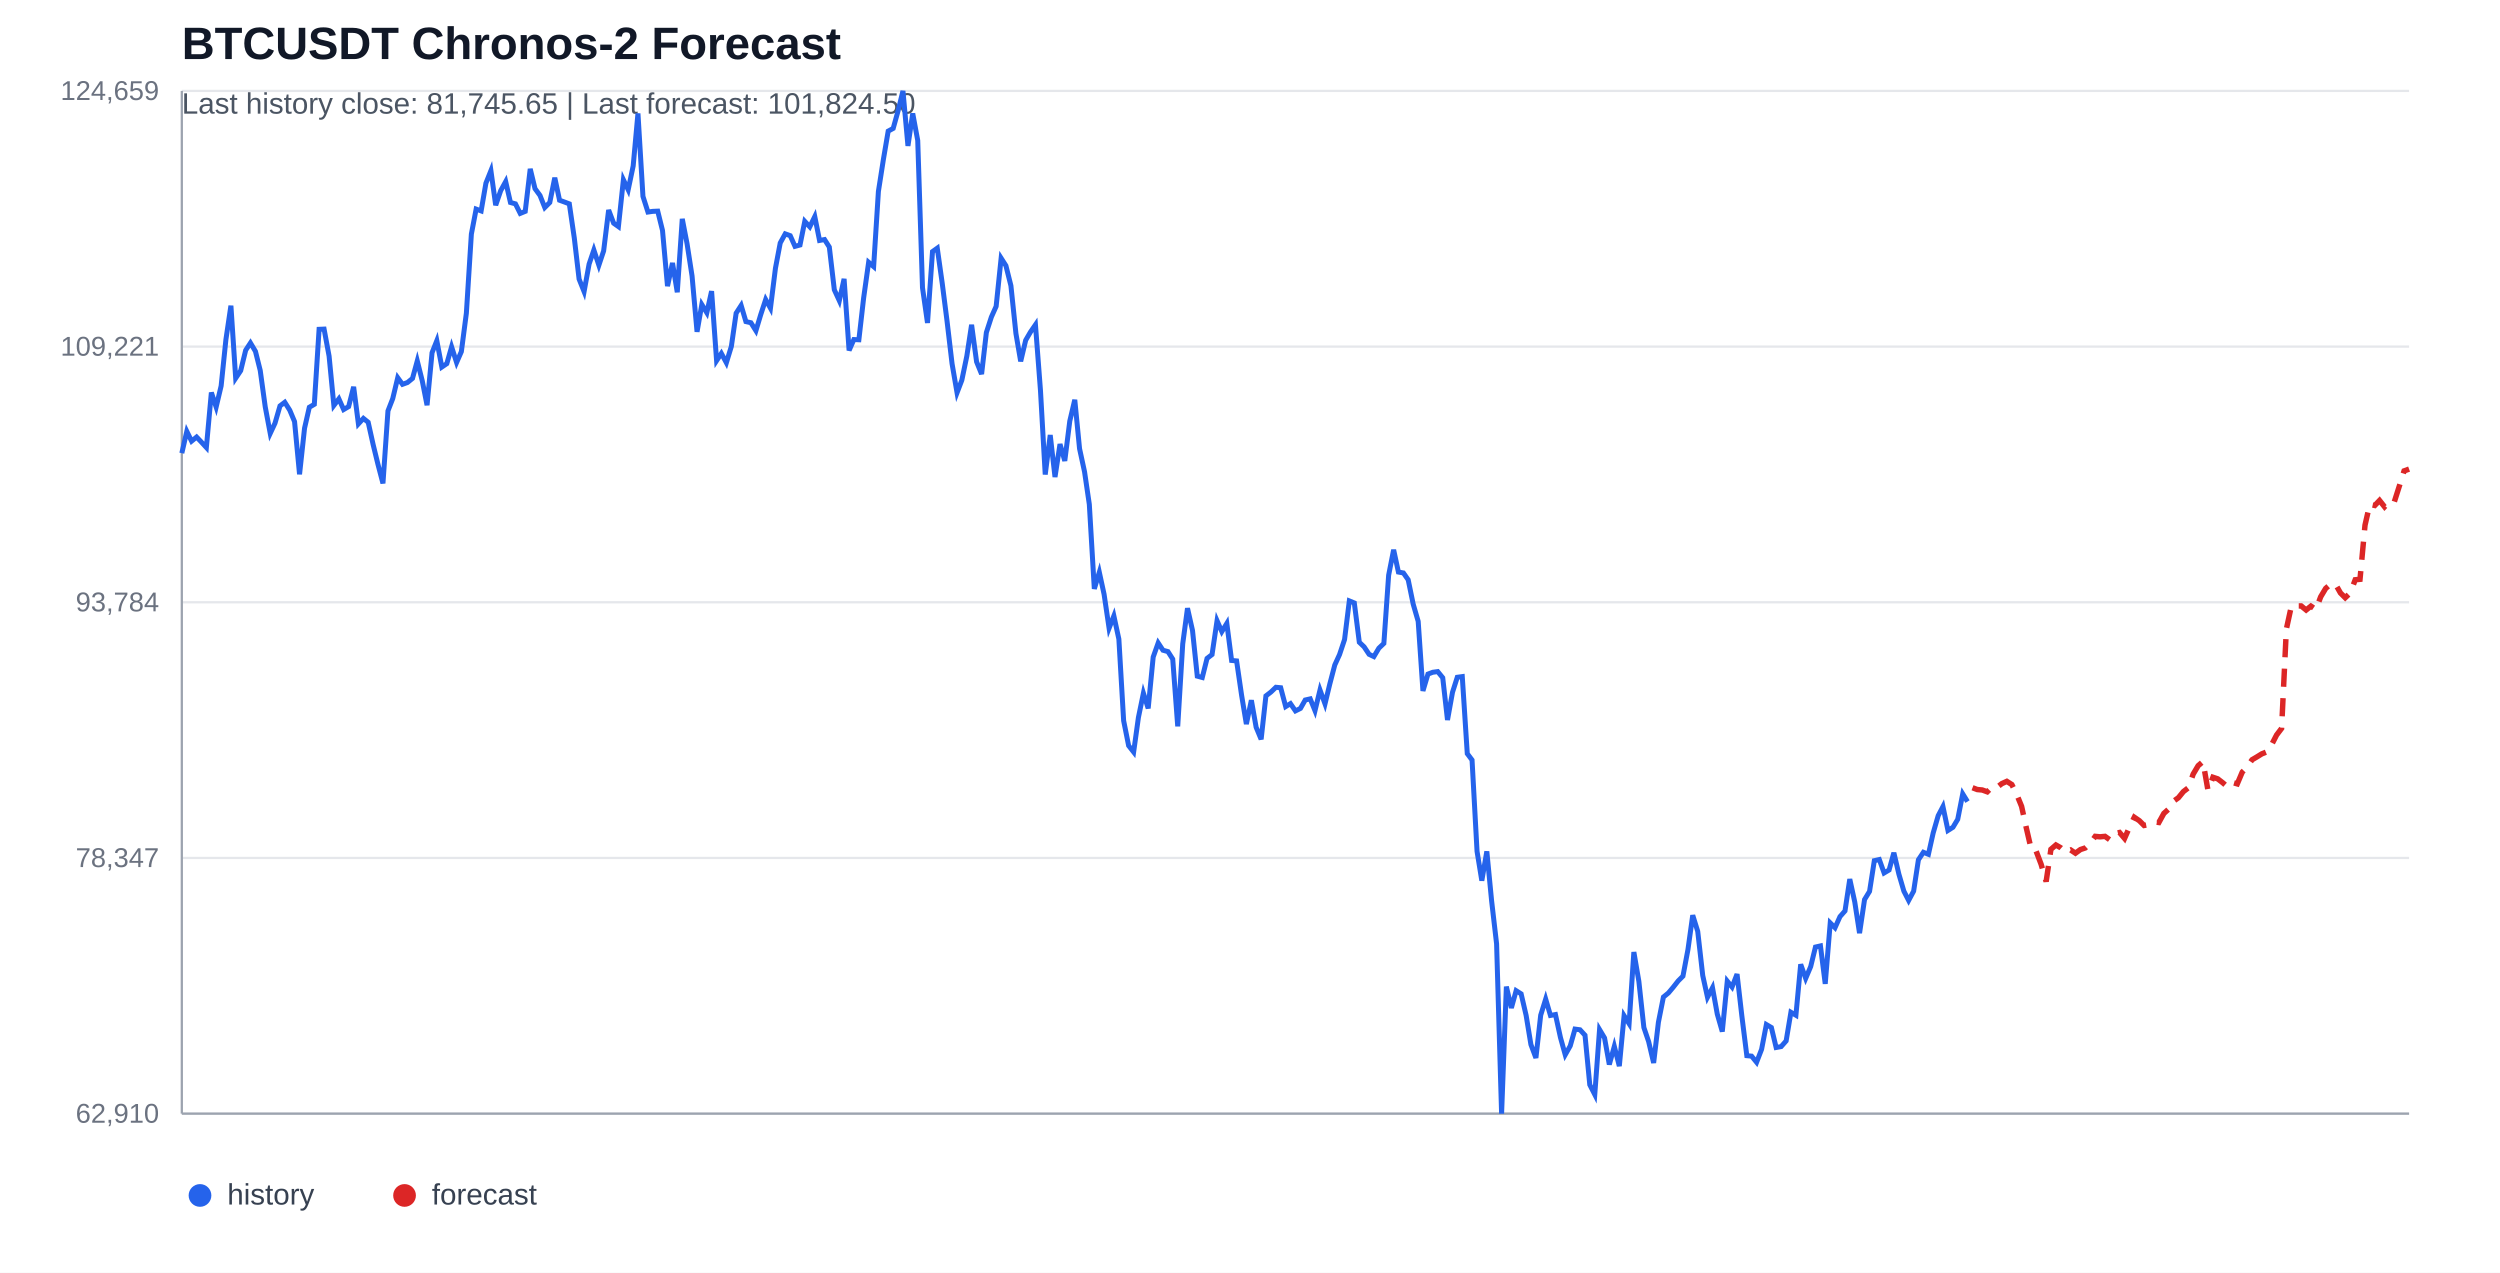
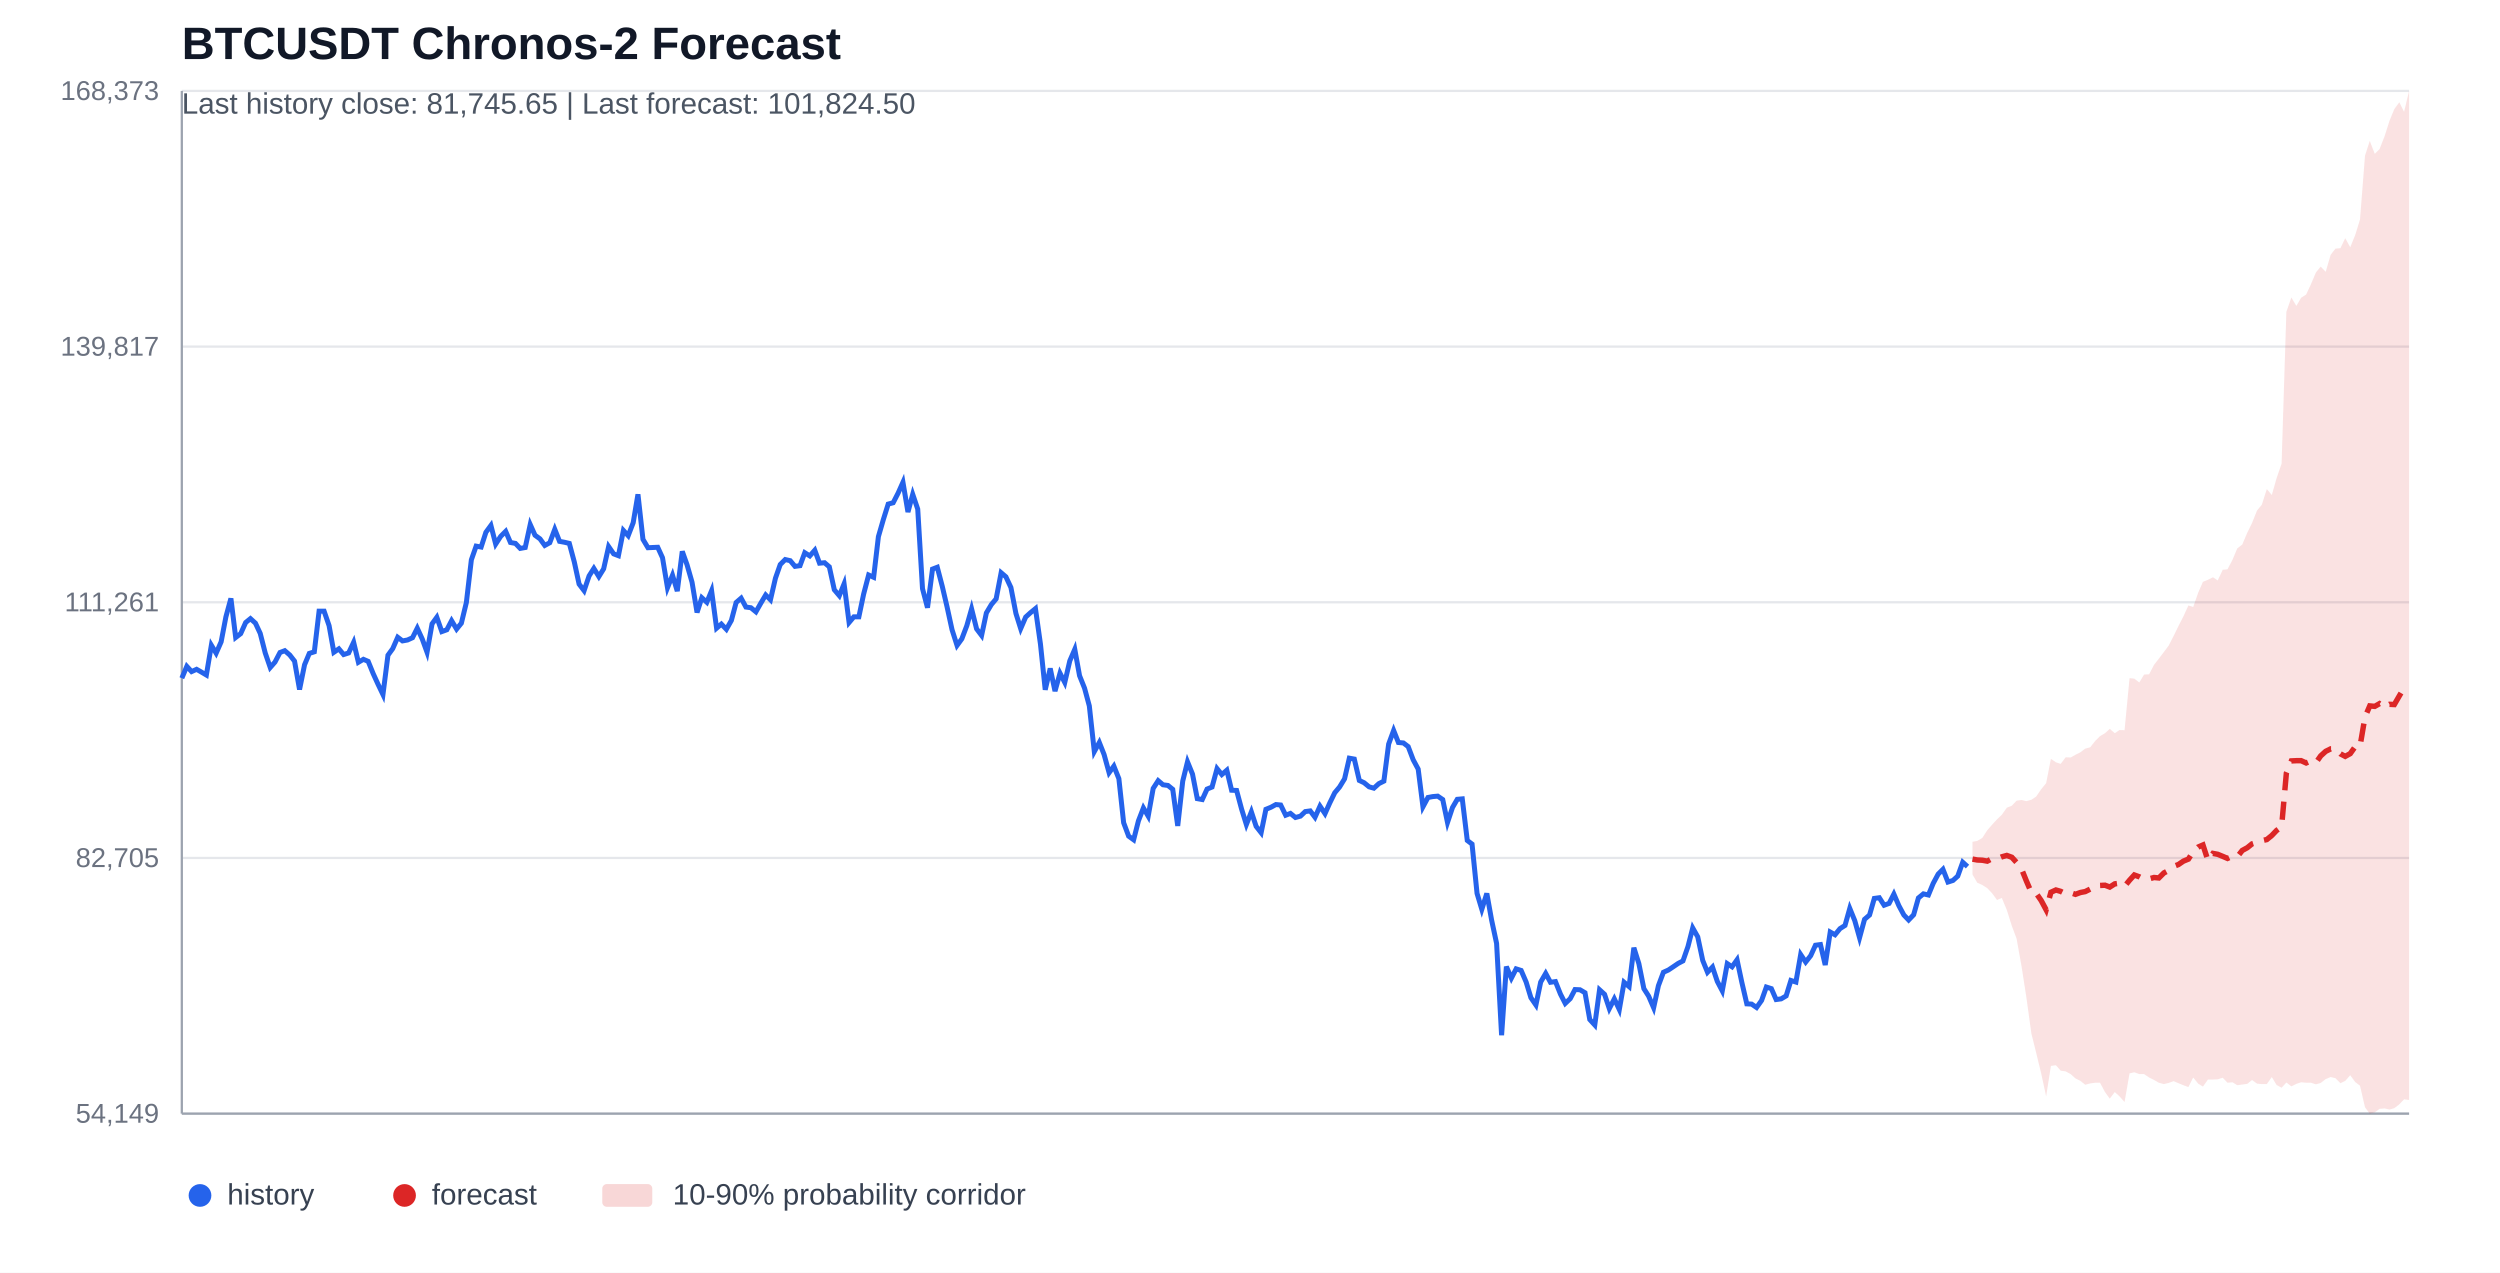
<svg xmlns="http://www.w3.org/2000/svg" width="1100" height="560" viewBox="0 0 1100 560">
  <rect width="100%" height="100%" fill="#ffffff" />
  <text x="80" y="26" font-family="Arial, sans-serif" font-size="20" font-weight="700" fill="#111827">BTCUSDT Chronos-2 Forecast</text>
  <text x="80" y="50" font-family="Arial, sans-serif" font-size="13" fill="#4b5563">Last history close: 81,745.65 | Last forecast: 101,824.50</text>
  <line x1="80" y1="490.0" x2="1060" y2="490.0" stroke="#e5e7eb" stroke-width="1" />
-   <text x="70" y="494.0" text-anchor="end" font-family="Arial, sans-serif" font-size="12" fill="#6b7280">62,910</text>
+   <text x="70" y="494.0" text-anchor="end" font-family="Arial, sans-serif" font-size="12" fill="#6b7280">54,149</text>
  <line x1="80" y1="377.5" x2="1060" y2="377.5" stroke="#e5e7eb" stroke-width="1" />
-   <text x="70" y="381.5" text-anchor="end" font-family="Arial, sans-serif" font-size="12" fill="#6b7280">78,347</text>
+   <text x="70" y="381.5" text-anchor="end" font-family="Arial, sans-serif" font-size="12" fill="#6b7280">82,705</text>
  <line x1="80" y1="265.0" x2="1060" y2="265.0" stroke="#e5e7eb" stroke-width="1" />
-   <text x="70" y="269.0" text-anchor="end" font-family="Arial, sans-serif" font-size="12" fill="#6b7280">93,784</text>
+   <text x="70" y="269.0" text-anchor="end" font-family="Arial, sans-serif" font-size="12" fill="#6b7280">111,261</text>
  <line x1="80" y1="152.5" x2="1060" y2="152.5" stroke="#e5e7eb" stroke-width="1" />
-   <text x="70" y="156.5" text-anchor="end" font-family="Arial, sans-serif" font-size="12" fill="#6b7280">109,221</text>
+   <text x="70" y="156.5" text-anchor="end" font-family="Arial, sans-serif" font-size="12" fill="#6b7280">139,817</text>
  <line x1="80" y1="40.0" x2="1060" y2="40.0" stroke="#e5e7eb" stroke-width="1" />
-   <text x="70" y="44.0" text-anchor="end" font-family="Arial, sans-serif" font-size="12" fill="#6b7280">124,659</text>
+   <text x="70" y="44.0" text-anchor="end" font-family="Arial, sans-serif" font-size="12" fill="#6b7280">168,373</text>
  <line x1="80" y1="40" x2="80" y2="490" stroke="#9ca3af" stroke-width="1" />
  <line x1="80" y1="490" x2="1060" y2="490" stroke="#9ca3af" stroke-width="1" />
-   <path d="M 80.0 199.4 L 82.2 189.8 L 84.3 194.1 L 86.5 192.3 L 88.6 194.5 L 90.8 196.9 L 93.0 172.7 L 95.1 179.1 L 97.3 169.8 L 99.4 149.4 L 101.6 134.5 L 103.7 166.4 L 105.9 163.1 L 108.1 154.1 L 110.2 150.9 L 112.4 154.6 L 114.5 163.0 L 116.7 179.0 L 118.9 190.7 L 121.0 186.2 L 123.2 178.6 L 125.3 177.0 L 127.5 180.5 L 129.6 185.5 L 131.8 208.7 L 134.0 188.4 L 136.1 179.2 L 138.3 177.9 L 140.4 144.9 L 142.6 144.8 L 144.8 156.7 L 146.9 178.4 L 149.1 175.5 L 151.2 180.2 L 153.4 178.9 L 155.6 170.2 L 157.7 186.5 L 159.9 184.1 L 162.0 185.8 L 164.2 195.7 L 166.3 204.3 L 168.5 212.7 L 170.7 180.8 L 172.8 175.4 L 175.0 166.2 L 177.1 169.1 L 179.3 168.3 L 181.5 166.5 L 183.6 158.8 L 185.8 167.6 L 187.9 178.3 L 190.1 155.2 L 192.2 149.9 L 194.4 161.5 L 196.6 160.0 L 198.7 152.6 L 200.9 159.5 L 203.0 154.7 L 205.2 137.8 L 207.4 103.0 L 209.5 92.0 L 211.7 92.8 L 213.8 80.6 L 216.0 75.1 L 218.1 90.3 L 220.3 83.9 L 222.5 79.9 L 224.6 89.1 L 226.8 89.7 L 228.9 93.9 L 231.1 93.0 L 233.3 74.3 L 235.4 83.0 L 237.6 86.0 L 239.7 91.3 L 241.9 89.1 L 244.1 78.2 L 246.2 88.1 L 248.4 88.9 L 250.5 89.7 L 252.7 104.8 L 254.8 122.8 L 257.0 128.3 L 259.2 116.2 L 261.3 110.0 L 263.5 116.7 L 265.6 110.4 L 267.8 92.4 L 270.0 98.2 L 272.1 99.7 L 274.3 79.1 L 276.4 83.5 L 278.6 73.0 L 280.7 49.9 L 282.9 86.4 L 285.1 93.3 L 287.2 93.0 L 289.4 92.9 L 291.5 101.4 L 293.7 125.9 L 295.9 115.7 L 298.0 128.6 L 300.2 96.3 L 302.3 107.2 L 304.5 121.4 L 306.7 146.0 L 308.8 134.0 L 311.0 137.6 L 313.1 128.1 L 315.3 158.7 L 317.4 155.5 L 319.6 159.6 L 321.8 152.4 L 323.9 137.8 L 326.1 134.4 L 328.2 141.5 L 330.4 142.0 L 332.6 145.5 L 334.7 138.5 L 336.9 131.8 L 339.0 135.6 L 341.2 118.0 L 343.3 106.9 L 345.5 102.9 L 347.7 103.7 L 349.8 108.4 L 352.0 107.8 L 354.1 97.4 L 356.3 99.8 L 358.5 95.3 L 360.6 105.8 L 362.8 105.4 L 364.9 108.7 L 367.1 127.5 L 369.3 132.3 L 371.4 122.7 L 373.6 154.2 L 375.7 149.4 L 377.9 149.5 L 380.0 131.1 L 382.2 115.4 L 384.4 117.3 L 386.5 84.2 L 388.7 70.1 L 390.8 57.7 L 393.0 56.5 L 395.2 48.6 L 397.3 40.0 L 399.5 64.2 L 401.6 49.9 L 403.8 61.8 L 405.9 126.6 L 408.1 142.1 L 410.3 110.7 L 412.4 109.2 L 414.6 124.8 L 416.7 141.3 L 418.9 160.0 L 421.1 172.8 L 423.2 167.3 L 425.4 156.7 L 427.5 142.9 L 429.7 159.2 L 431.9 164.6 L 434.0 146.3 L 436.2 139.5 L 438.3 134.8 L 440.5 113.6 L 442.6 116.9 L 444.8 125.7 L 447.0 146.7 L 449.1 159.0 L 451.3 149.7 L 453.4 146.1 L 455.6 142.9 L 457.8 171.7 L 459.9 208.8 L 462.1 191.4 L 464.2 209.9 L 466.4 195.4 L 468.5 202.8 L 470.7 185.3 L 472.9 175.9 L 475.0 197.4 L 477.2 207.6 L 479.3 221.9 L 481.5 259.1 L 483.7 251.8 L 485.8 261.5 L 488.0 276.4 L 490.1 271.0 L 492.3 281.2 L 494.4 317.1 L 496.6 328.1 L 498.8 330.9 L 500.9 315.7 L 503.1 305.0 L 505.2 311.7 L 507.4 289.1 L 509.6 282.9 L 511.7 286.1 L 513.9 286.7 L 516.0 290.0 L 518.2 319.6 L 520.4 283.3 L 522.5 267.6 L 524.7 277.4 L 526.8 297.5 L 529.0 298.1 L 531.1 289.7 L 533.3 288.0 L 535.5 273.1 L 537.6 277.9 L 539.8 274.3 L 541.9 290.6 L 544.1 290.8 L 546.3 305.9 L 548.4 318.6 L 550.6 308.1 L 552.7 320.0 L 554.9 325.3 L 557.0 306.2 L 559.2 304.5 L 561.4 302.4 L 563.5 302.6 L 565.7 310.9 L 567.8 309.6 L 570.0 312.8 L 572.2 311.7 L 574.3 308.0 L 576.5 307.5 L 578.6 312.7 L 580.8 303.6 L 583.0 309.7 L 585.1 301.0 L 587.3 292.6 L 589.4 288.0 L 591.6 281.4 L 593.7 264.4 L 595.9 265.3 L 598.1 282.6 L 600.2 284.6 L 602.4 287.9 L 604.5 288.9 L 606.7 285.2 L 608.9 283.1 L 611.0 253.1 L 613.2 241.9 L 615.3 251.7 L 617.5 252.1 L 619.6 255.1 L 621.8 265.8 L 624.0 273.4 L 626.1 304.0 L 628.3 296.6 L 630.4 295.8 L 632.6 295.5 L 634.8 298.2 L 636.9 316.8 L 639.1 304.6 L 641.2 298.0 L 643.4 297.7 L 645.6 331.6 L 647.7 334.4 L 649.9 374.6 L 652.0 387.5 L 654.2 374.6 L 656.3 396.3 L 658.5 415.3 L 660.7 490.0 L 662.8 434.1 L 665.0 443.5 L 667.1 435.9 L 669.3 437.3 L 671.5 446.8 L 673.6 459.6 L 675.8 465.5 L 677.9 446.7 L 680.1 439.6 L 682.2 446.8 L 684.4 446.4 L 686.6 456.5 L 688.7 464.1 L 690.9 460.2 L 693.0 452.8 L 695.2 453.1 L 697.4 455.5 L 699.5 477.3 L 701.7 481.6 L 703.8 453.0 L 706.0 456.7 L 708.1 468.4 L 710.3 460.4 L 712.5 469.1 L 714.6 446.9 L 716.8 450.4 L 718.9 418.9 L 721.1 431.8 L 723.3 452.1 L 725.4 458.3 L 727.6 467.7 L 729.7 449.8 L 731.9 438.7 L 734.1 436.9 L 736.2 434.4 L 738.4 431.6 L 740.5 429.5 L 742.7 417.8 L 744.8 402.7 L 747.0 409.8 L 749.2 429.2 L 751.3 438.8 L 753.5 434.6 L 755.6 446.2 L 757.8 453.9 L 760.0 431.7 L 762.1 434.3 L 764.3 428.6 L 766.4 446.9 L 768.6 464.5 L 770.7 464.7 L 772.9 467.4 L 775.1 461.7 L 777.2 450.8 L 779.4 452.1 L 781.5 460.9 L 783.7 460.5 L 785.9 458.0 L 788.0 445.4 L 790.2 446.7 L 792.3 424.3 L 794.5 430.5 L 796.7 425.3 L 798.8 416.7 L 801.0 416.2 L 803.1 432.9 L 805.3 406.1 L 807.4 408.2 L 809.6 403.3 L 811.8 400.8 L 813.9 386.8 L 816.1 396.9 L 818.2 410.6 L 820.4 395.8 L 822.6 392.2 L 824.7 378.7 L 826.9 378.2 L 829.0 384.1 L 831.2 382.8 L 833.3 375.2 L 835.5 384.6 L 837.7 392.1 L 839.8 396.2 L 842.0 392.1 L 844.1 378.3 L 846.3 375.0 L 848.5 375.9 L 850.6 366.5 L 852.8 358.9 L 854.9 354.9 L 857.1 365.4 L 859.3 364.0 L 861.4 360.5 L 863.6 349.3 L 865.7 352.7" fill="none" stroke="#2563eb" stroke-width="2.2" />
-   <path d="M 867.9 346.6 L 870.0 347.4 L 872.2 347.6 L 874.4 348.4 L 876.5 346.3 L 878.7 346.4 L 880.8 344.8 L 883.0 343.8 L 885.2 345.2 L 887.3 349.4 L 889.5 354.8 L 891.6 364.4 L 893.8 373.9 L 895.9 374.5 L 898.1 380.3 L 900.3 387.9 L 902.4 373.7 L 904.6 371.8 L 906.7 373.0 L 908.9 374.9 L 911.1 374.0 L 913.2 375.4 L 915.4 373.8 L 917.5 373.1 L 919.7 371.1 L 921.9 368.0 L 924.0 368.2 L 926.2 368.0 L 928.3 369.5 L 930.5 366.8 L 932.6 366.3 L 934.8 368.9 L 937.0 363.9 L 939.1 359.6 L 941.3 361.1 L 943.4 363.2 L 945.6 362.8 L 947.8 361.6 L 949.9 361.9 L 952.1 357.9 L 954.2 356.0 L 956.4 352.5 L 958.5 351.0 L 960.7 348.3 L 962.9 346.6 L 965.0 340.6 L 967.2 336.9 L 969.3 335.1 L 971.5 347.7 L 973.7 342.0 L 975.8 342.7 L 978.0 344.4 L 980.1 346.2 L 982.3 344.3 L 984.4 344.9 L 986.6 339.7 L 988.8 337.4 L 990.9 334.3 L 993.1 333.0 L 995.2 331.7 L 997.4 330.8 L 999.6 327.5 L 1001.7 323.4 L 1003.9 320.5 L 1006.0 276.8 L 1008.2 266.7 L 1010.4 266.6 L 1012.5 266.6 L 1014.7 268.4 L 1016.8 266.7 L 1019.0 268.2 L 1021.1 262.6 L 1023.3 258.9 L 1025.5 257.0 L 1027.6 257.0 L 1029.8 260.9 L 1031.9 263.0 L 1034.1 260.9 L 1036.3 255.1 L 1038.4 254.9 L 1040.6 231.1 L 1042.7 221.9 L 1044.9 222.4 L 1047.0 220.2 L 1049.2 223.0 L 1051.4 220.6 L 1053.5 220.8 L 1055.7 213.9 L 1057.8 207.2 L 1060.0 206.4" fill="none" stroke="#dc2626" stroke-width="2.4" stroke-dasharray="8 5" />
+   <path id="probability-corridor" d="M 867.9 370.4 L 870.0 370.0 L 872.2 368.7 L 874.4 365.3 L 876.5 362.9 L 878.7 360.5 L 880.8 358.5 L 883.0 355.4 L 885.2 354.5 L 887.3 352.3 L 889.5 352.0 L 891.6 352.5 L 893.8 351.9 L 895.9 350.5 L 898.1 347.3 L 900.3 344.6 L 902.4 333.9 L 904.6 335.4 L 906.7 336.1 L 908.9 333.2 L 911.1 333.3 L 913.2 332.1 L 915.4 331.0 L 917.5 329.4 L 919.7 328.8 L 921.9 326.0 L 924.0 323.9 L 926.2 322.6 L 928.3 320.7 L 930.5 322.6 L 932.6 321.2 L 934.8 321.3 L 937.0 298.4 L 939.1 298.6 L 941.3 300.3 L 943.4 296.8 L 945.6 296.7 L 947.8 292.5 L 949.9 289.8 L 952.1 286.9 L 954.2 284.1 L 956.4 279.8 L 958.5 275.5 L 960.7 271.2 L 962.9 266.4 L 965.0 267.1 L 967.2 260.8 L 969.3 256.0 L 971.5 255.1 L 973.7 254.0 L 975.8 255.4 L 978.0 250.7 L 980.1 250.5 L 982.3 246.3 L 984.4 241.3 L 986.6 239.6 L 988.8 234.4 L 990.9 230.1 L 993.1 224.6 L 995.2 222.1 L 997.4 215.2 L 999.6 217.8 L 1001.7 210.4 L 1003.9 204.0 L 1006.0 137.2 L 1008.2 130.9 L 1010.4 134.6 L 1012.5 131.0 L 1014.7 129.6 L 1016.8 125.1 L 1019.0 119.9 L 1021.1 117.3 L 1023.3 119.6 L 1025.5 112.1 L 1027.6 109.4 L 1029.8 109.2 L 1031.9 104.8 L 1034.1 108.8 L 1036.3 103.4 L 1038.4 96.6 L 1040.6 68.5 L 1042.7 62.0 L 1044.9 67.7 L 1047.0 65.6 L 1049.2 60.0 L 1051.4 53.1 L 1053.5 48.0 L 1055.7 45.0 L 1057.8 49.2 L 1060.0 40.0 L 1060.0 484.0 L 1057.8 483.7 L 1055.7 485.9 L 1053.5 487.6 L 1051.4 488.2 L 1049.2 487.7 L 1047.0 487.9 L 1044.9 489.4 L 1042.7 490.0 L 1040.6 487.2 L 1038.4 477.7 L 1036.3 476.1 L 1034.1 473.1 L 1031.9 475.6 L 1029.8 476.6 L 1027.6 474.4 L 1025.5 473.9 L 1023.3 474.8 L 1021.1 476.5 L 1019.0 477.1 L 1016.8 476.4 L 1014.7 476.4 L 1012.5 476.2 L 1010.4 476.9 L 1008.2 478.0 L 1006.0 476.3 L 1003.9 478.6 L 1001.7 477.4 L 999.6 473.9 L 997.4 477.0 L 995.2 477.0 L 993.1 476.8 L 990.9 475.2 L 988.8 476.9 L 986.6 477.2 L 984.4 477.5 L 982.3 476.2 L 980.1 476.4 L 978.0 474.2 L 975.8 474.9 L 973.7 475.0 L 971.5 475.0 L 969.3 478.1 L 967.2 476.8 L 965.0 474.1 L 962.9 478.3 L 960.7 477.5 L 958.5 476.6 L 956.4 475.7 L 954.2 476.5 L 952.1 477.0 L 949.9 476.4 L 947.8 475.2 L 945.6 474.1 L 943.4 472.6 L 941.3 472.6 L 939.1 471.8 L 937.0 472.3 L 934.8 484.9 L 932.6 482.4 L 930.5 480.5 L 928.3 483.4 L 926.2 480.5 L 924.0 476.4 L 921.9 476.4 L 919.7 476.7 L 917.5 477.3 L 915.4 475.6 L 913.2 474.5 L 911.1 472.6 L 908.9 471.4 L 906.7 471.1 L 904.6 468.7 L 902.4 469.0 L 900.3 482.4 L 898.1 472.2 L 895.9 463.2 L 893.8 454.7 L 891.6 438.8 L 889.5 425.3 L 887.3 413.0 L 885.2 407.4 L 883.0 400.4 L 880.8 395.1 L 878.7 396.0 L 876.5 393.0 L 874.4 390.8 L 872.2 389.4 L 870.0 388.4 L 867.9 384.8 Z" fill="#dc2626" fill-opacity="0.13" stroke="none" />
+   <path d="M 80.0 298.4 L 82.2 293.2 L 84.3 295.5 L 86.5 294.5 L 88.6 295.7 L 90.8 297.0 L 93.0 283.9 L 95.1 287.4 L 97.3 282.4 L 99.4 271.4 L 101.6 263.3 L 103.7 280.5 L 105.9 278.8 L 108.1 273.9 L 110.2 272.2 L 112.4 274.2 L 114.5 278.7 L 116.7 287.3 L 118.9 293.7 L 121.0 291.3 L 123.2 287.1 L 125.3 286.3 L 127.5 288.2 L 129.6 290.9 L 131.8 303.4 L 134.0 292.5 L 136.1 287.5 L 138.3 286.8 L 140.4 268.9 L 142.6 268.9 L 144.8 275.3 L 146.9 287.0 L 149.1 285.5 L 151.2 288.0 L 153.4 287.3 L 155.6 282.6 L 157.7 291.4 L 159.9 290.1 L 162.0 291.0 L 164.2 296.4 L 166.3 301.0 L 168.5 305.6 L 170.7 288.3 L 172.8 285.4 L 175.0 280.4 L 177.1 282.0 L 179.3 281.6 L 181.5 280.6 L 183.6 276.4 L 185.8 281.2 L 187.9 287.0 L 190.1 274.5 L 192.2 271.6 L 194.4 277.9 L 196.6 277.1 L 198.7 273.1 L 200.9 276.8 L 203.0 274.2 L 205.2 265.1 L 207.4 246.3 L 209.5 240.3 L 211.7 240.7 L 213.8 234.2 L 216.0 231.2 L 218.1 239.4 L 220.3 236.0 L 222.5 233.8 L 224.6 238.7 L 226.8 239.1 L 228.9 241.3 L 231.1 240.9 L 233.3 230.8 L 235.4 235.5 L 237.6 237.1 L 239.7 240.0 L 241.9 238.8 L 244.1 232.9 L 246.2 238.2 L 248.4 238.6 L 250.5 239.1 L 252.7 247.3 L 254.8 257.0 L 257.0 259.9 L 259.2 253.4 L 261.3 250.1 L 263.5 253.7 L 265.6 250.3 L 267.8 240.5 L 270.0 243.7 L 272.1 244.5 L 274.3 233.4 L 276.4 235.7 L 278.6 230.0 L 280.7 217.5 L 282.9 237.3 L 285.1 241.0 L 287.2 240.9 L 289.4 240.8 L 291.5 245.4 L 293.7 258.6 L 295.9 253.1 L 298.0 260.1 L 300.2 242.6 L 302.3 248.5 L 304.5 256.2 L 306.7 269.5 L 308.8 263.0 L 311.0 265.0 L 313.1 259.9 L 315.3 276.4 L 317.4 274.6 L 319.6 276.9 L 321.8 273.0 L 323.9 265.1 L 326.1 263.2 L 328.2 267.1 L 330.4 267.4 L 332.6 269.2 L 334.7 265.5 L 336.9 261.8 L 339.0 263.9 L 341.2 254.4 L 343.3 248.4 L 345.5 246.2 L 347.7 246.7 L 349.8 249.2 L 352.0 248.9 L 354.1 243.2 L 356.3 244.6 L 358.5 242.1 L 360.6 247.8 L 362.8 247.6 L 364.9 249.4 L 367.1 259.5 L 369.3 262.1 L 371.4 256.9 L 373.6 273.9 L 375.7 271.4 L 377.9 271.4 L 380.0 261.4 L 382.2 253.0 L 384.4 254.0 L 386.5 236.1 L 388.7 228.5 L 390.8 221.8 L 393.0 221.2 L 395.2 216.9 L 397.3 212.2 L 399.5 225.3 L 401.6 217.5 L 403.8 224.0 L 405.9 259.0 L 408.1 267.4 L 410.3 250.4 L 412.4 249.6 L 414.6 258.0 L 416.7 267.0 L 418.9 277.1 L 421.1 284.0 L 423.2 281.1 L 425.4 275.3 L 427.5 267.9 L 429.7 276.7 L 431.9 279.6 L 434.0 269.7 L 436.2 266.0 L 438.3 263.5 L 440.5 252.0 L 442.6 253.8 L 444.8 258.5 L 447.0 269.9 L 449.1 276.6 L 451.3 271.5 L 453.4 269.6 L 455.6 267.8 L 457.8 283.4 L 459.9 303.5 L 462.1 294.1 L 464.2 304.1 L 466.4 296.2 L 468.5 300.3 L 470.7 290.8 L 472.9 285.7 L 475.0 297.3 L 477.2 302.8 L 479.3 310.6 L 481.5 330.7 L 483.7 326.7 L 485.8 332.0 L 488.0 340.0 L 490.1 337.1 L 492.3 342.6 L 494.4 362.0 L 496.6 367.9 L 498.8 369.5 L 500.9 361.2 L 503.1 355.5 L 505.2 359.1 L 507.4 346.9 L 509.6 343.5 L 511.7 345.3 L 513.9 345.6 L 516.0 347.3 L 518.2 363.4 L 520.4 343.7 L 522.5 335.2 L 524.7 340.6 L 526.8 351.4 L 529.0 351.8 L 531.1 347.2 L 533.3 346.3 L 535.5 338.2 L 537.6 340.8 L 539.8 338.9 L 541.9 347.7 L 544.1 347.8 L 546.3 356.0 L 548.4 362.8 L 550.6 357.2 L 552.7 363.6 L 554.9 366.4 L 557.0 356.1 L 559.2 355.2 L 561.4 354.0 L 563.5 354.2 L 565.7 358.7 L 567.8 357.9 L 570.0 359.7 L 572.2 359.1 L 574.3 357.1 L 576.5 356.8 L 578.6 359.6 L 580.8 354.7 L 583.0 358.0 L 585.1 353.3 L 587.3 348.8 L 589.4 346.3 L 591.6 342.7 L 593.7 333.6 L 595.9 334.0 L 598.1 343.4 L 600.2 344.4 L 602.4 346.2 L 604.5 346.8 L 606.7 344.8 L 608.9 343.7 L 611.0 327.4 L 613.2 321.4 L 615.3 326.7 L 617.5 326.9 L 619.6 328.5 L 621.8 334.3 L 624.0 338.4 L 626.1 355.0 L 628.3 350.9 L 630.4 350.5 L 632.6 350.3 L 634.8 351.8 L 636.9 361.9 L 639.1 355.3 L 641.2 351.7 L 643.4 351.5 L 645.6 369.8 L 647.7 371.4 L 649.9 393.1 L 652.0 400.1 L 654.2 393.1 L 656.3 404.8 L 658.5 415.1 L 660.7 455.5 L 662.8 425.3 L 665.0 430.4 L 667.1 426.3 L 669.3 427.0 L 671.5 432.1 L 673.6 439.0 L 675.8 442.2 L 677.9 432.1 L 680.1 428.3 L 682.2 432.2 L 684.4 431.9 L 686.6 437.4 L 688.7 441.5 L 690.9 439.4 L 693.0 435.4 L 695.2 435.5 L 697.4 436.8 L 699.5 448.6 L 701.7 451.0 L 703.8 435.5 L 706.0 437.5 L 708.1 443.8 L 710.3 439.5 L 712.5 444.2 L 714.6 432.2 L 716.8 434.1 L 718.9 417.0 L 721.1 424.0 L 723.3 435.0 L 725.4 438.3 L 727.6 443.4 L 729.7 433.7 L 731.9 427.8 L 734.1 426.8 L 736.2 425.4 L 738.4 423.9 L 740.5 422.8 L 742.7 416.5 L 744.8 408.3 L 747.0 412.2 L 749.2 422.6 L 751.3 427.8 L 753.5 425.5 L 755.6 431.8 L 757.8 436.0 L 760.0 424.0 L 762.1 425.4 L 764.3 422.3 L 766.4 432.2 L 768.6 441.7 L 770.7 441.8 L 772.9 443.3 L 775.1 440.2 L 777.2 434.3 L 779.4 435.0 L 781.5 439.8 L 783.7 439.5 L 785.9 438.2 L 788.0 431.4 L 790.2 432.1 L 792.3 420.0 L 794.5 423.3 L 796.7 420.5 L 798.8 415.9 L 801.0 415.6 L 803.1 424.6 L 805.3 410.1 L 807.4 411.3 L 809.6 408.6 L 811.8 407.2 L 813.9 399.7 L 816.1 405.1 L 818.2 412.6 L 820.4 404.5 L 822.6 402.6 L 824.7 395.3 L 826.9 395.0 L 829.0 398.3 L 831.2 397.5 L 833.3 393.4 L 835.5 398.5 L 837.7 402.6 L 839.8 404.8 L 842.0 402.5 L 844.1 395.1 L 846.3 393.3 L 848.5 393.8 L 850.6 388.7 L 852.8 384.6 L 854.9 382.5 L 857.1 388.1 L 859.3 387.4 L 861.4 385.5 L 863.6 379.4 L 865.7 381.3" fill="none" stroke="#2563eb" stroke-width="2.2" />
+   <path d="M 867.9 378.0 L 870.0 378.4 L 872.2 378.5 L 874.4 378.9 L 876.5 377.8 L 878.7 377.9 L 880.8 377.0 L 883.0 376.4 L 885.2 377.2 L 887.3 379.5 L 889.5 382.4 L 891.6 387.6 L 893.8 392.7 L 895.9 393.0 L 898.1 396.2 L 900.3 400.3 L 902.4 392.6 L 904.6 391.6 L 906.7 392.2 L 908.9 393.3 L 911.1 392.8 L 913.2 393.5 L 915.4 392.7 L 917.5 392.3 L 919.7 391.2 L 921.9 389.5 L 924.0 389.6 L 926.2 389.5 L 928.3 390.3 L 930.5 388.9 L 932.6 388.6 L 934.8 390.0 L 937.0 387.3 L 939.1 385.0 L 941.3 385.8 L 943.4 386.9 L 945.6 386.7 L 947.8 386.1 L 949.9 386.3 L 952.1 384.1 L 954.2 383.0 L 956.4 381.2 L 958.5 380.4 L 960.7 378.9 L 962.9 378.0 L 965.0 374.7 L 967.2 372.7 L 969.3 371.8 L 971.5 378.6 L 973.7 375.5 L 975.8 375.9 L 978.0 376.8 L 980.1 377.7 L 982.3 376.7 L 984.4 377.0 L 986.6 374.2 L 988.8 373.0 L 990.9 371.3 L 993.1 370.6 L 995.2 369.9 L 997.4 369.4 L 999.6 367.6 L 1001.7 365.4 L 1003.9 363.8 L 1006.0 340.2 L 1008.2 334.8 L 1010.4 334.7 L 1012.5 334.7 L 1014.7 335.7 L 1016.8 334.8 L 1019.0 335.6 L 1021.1 332.6 L 1023.3 330.6 L 1025.5 329.5 L 1027.6 329.5 L 1029.8 331.7 L 1031.9 332.8 L 1034.1 331.6 L 1036.3 328.5 L 1038.4 328.4 L 1040.6 315.5 L 1042.7 310.6 L 1044.9 310.8 L 1047.0 309.6 L 1049.2 311.1 L 1051.4 309.9 L 1053.5 310.0 L 1055.7 306.2 L 1057.8 302.6 L 1060.0 302.2" fill="none" stroke="#dc2626" stroke-width="2.4" stroke-dasharray="8 5" />
  <circle cx="88" cy="526" r="5" fill="#2563eb" />
  <text x="100" y="530" font-family="Arial, sans-serif" font-size="13" fill="#374151">history</text>
  <circle cx="178" cy="526" r="5" fill="#dc2626" />
  <text x="190" y="530" font-family="Arial, sans-serif" font-size="13" fill="#374151">forecast</text>
+   <rect x="265" y="521" width="22" height="10" rx="2" fill="#dc2626" fill-opacity="0.18" />
+   <text x="296" y="530" font-family="Arial, sans-serif" font-size="13" fill="#374151">10-90% probability corridor</text>
</svg>
